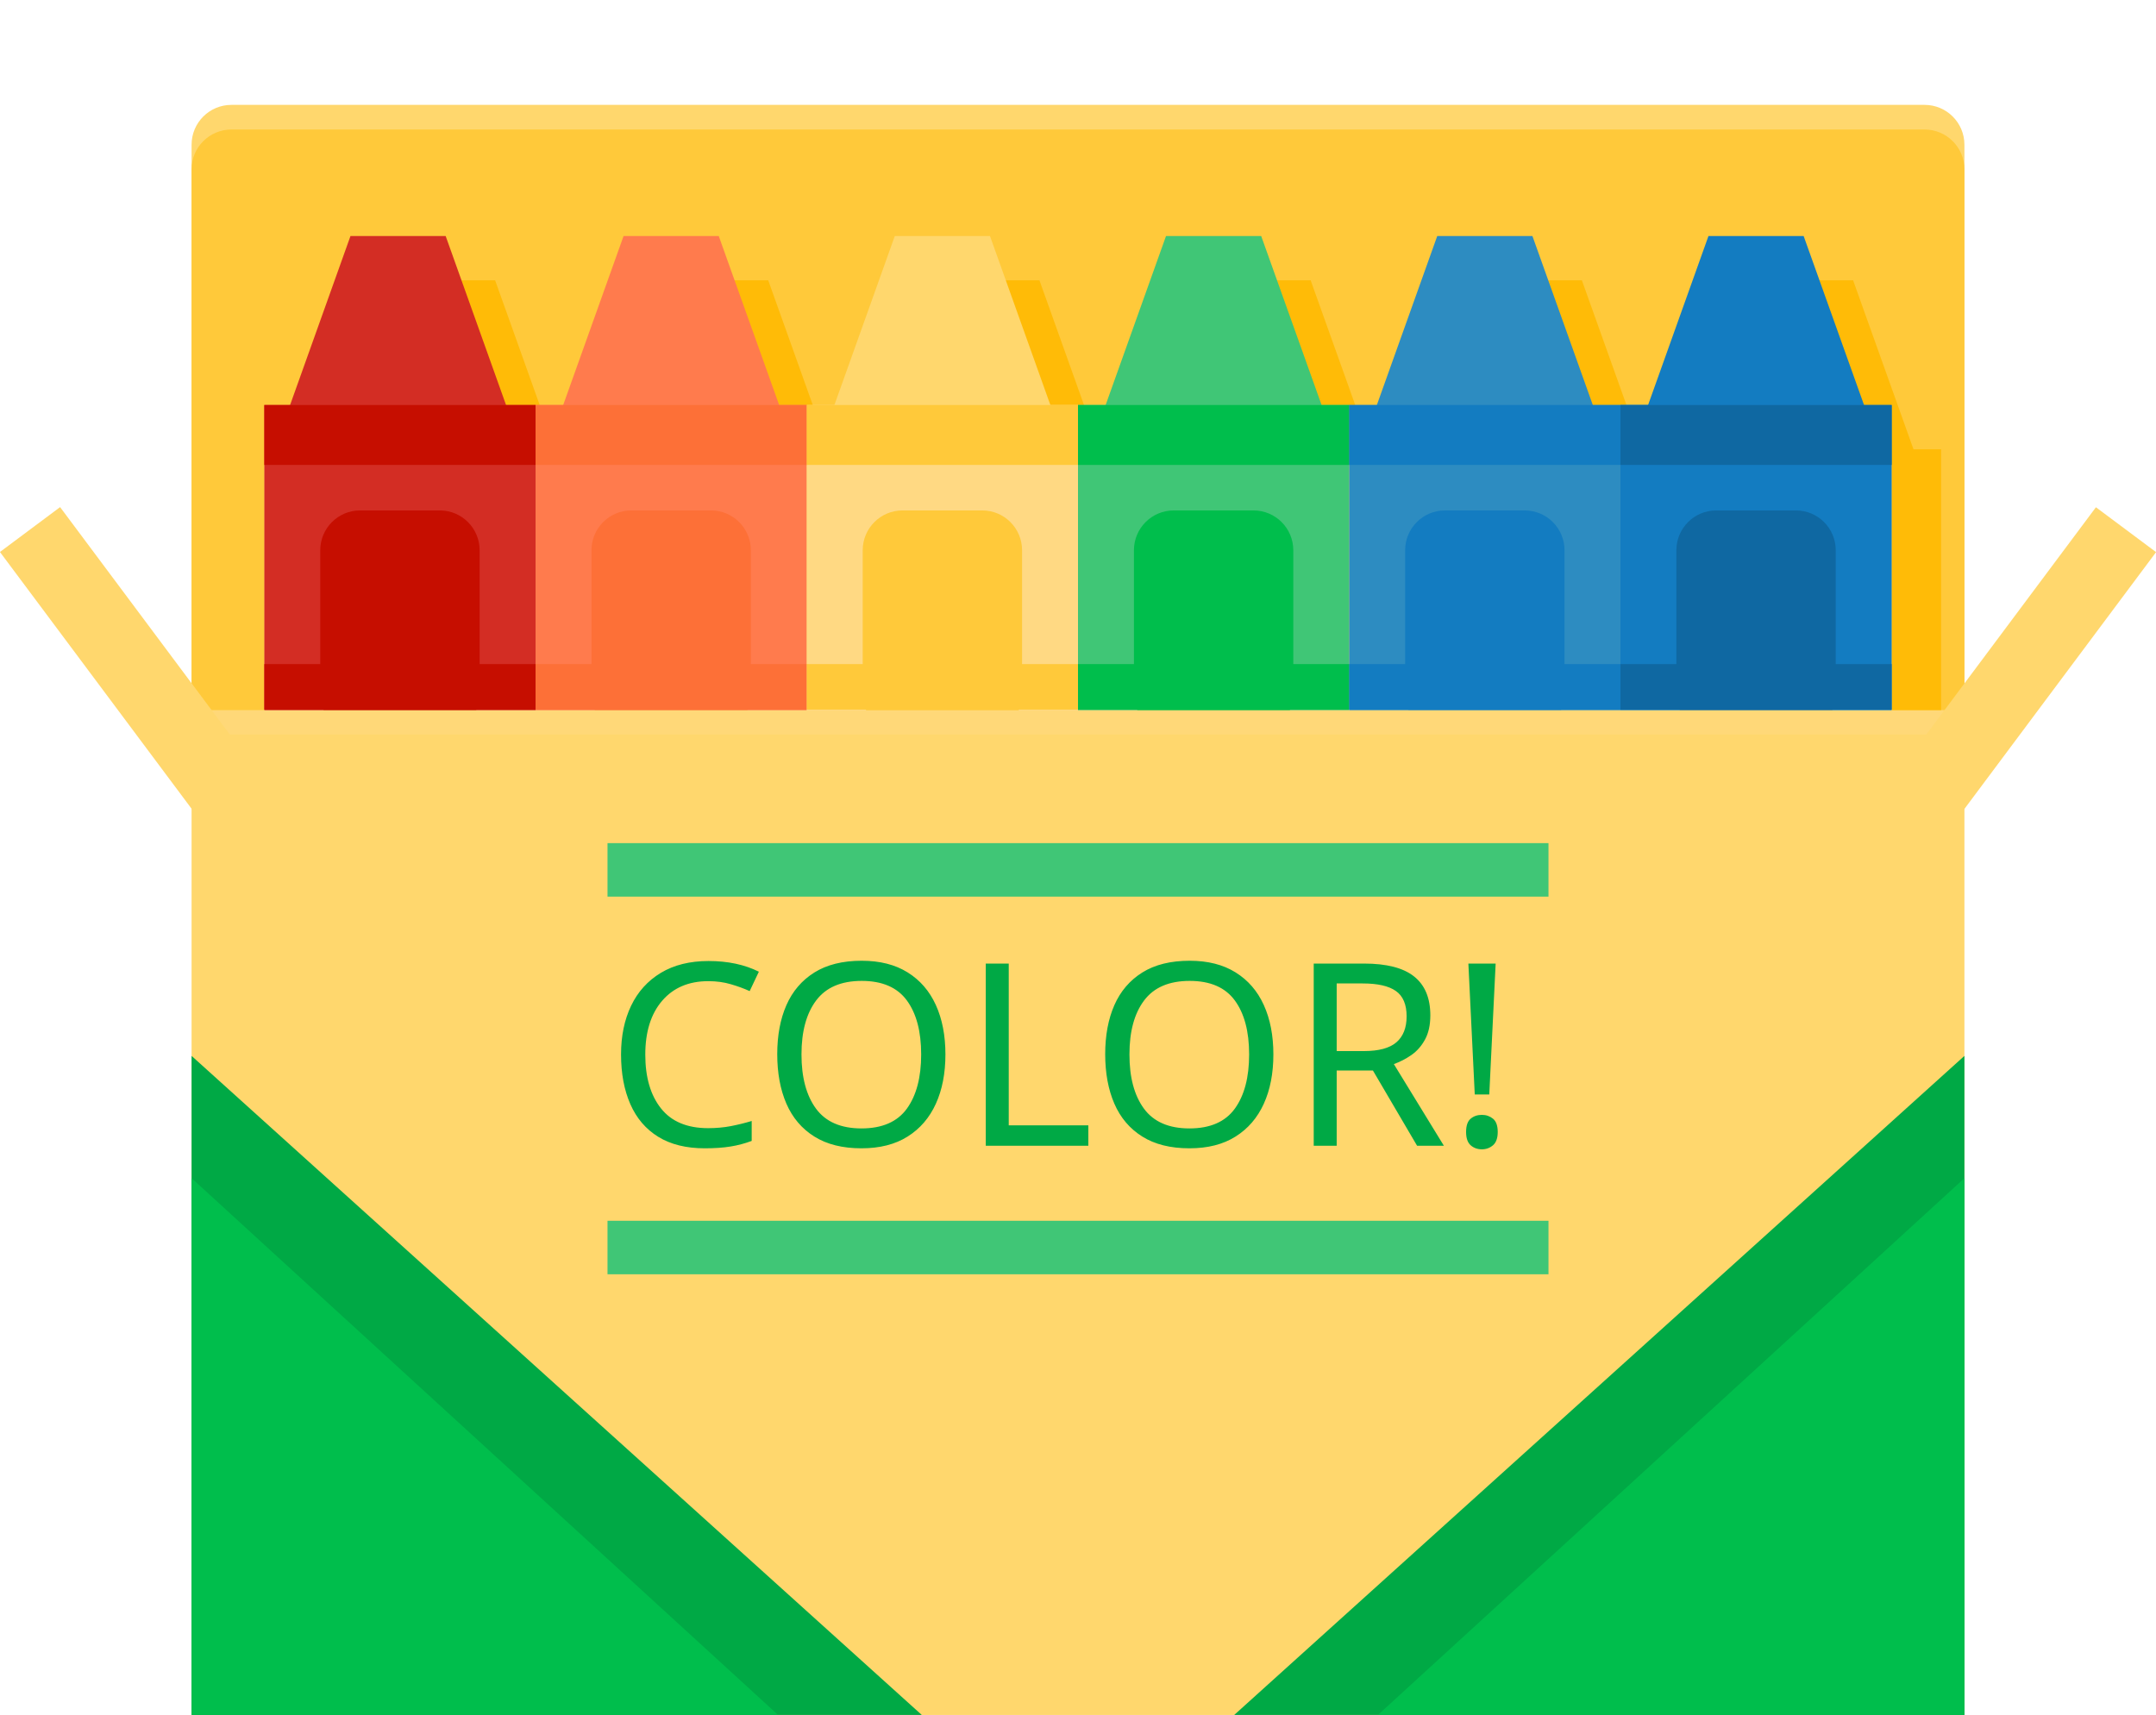
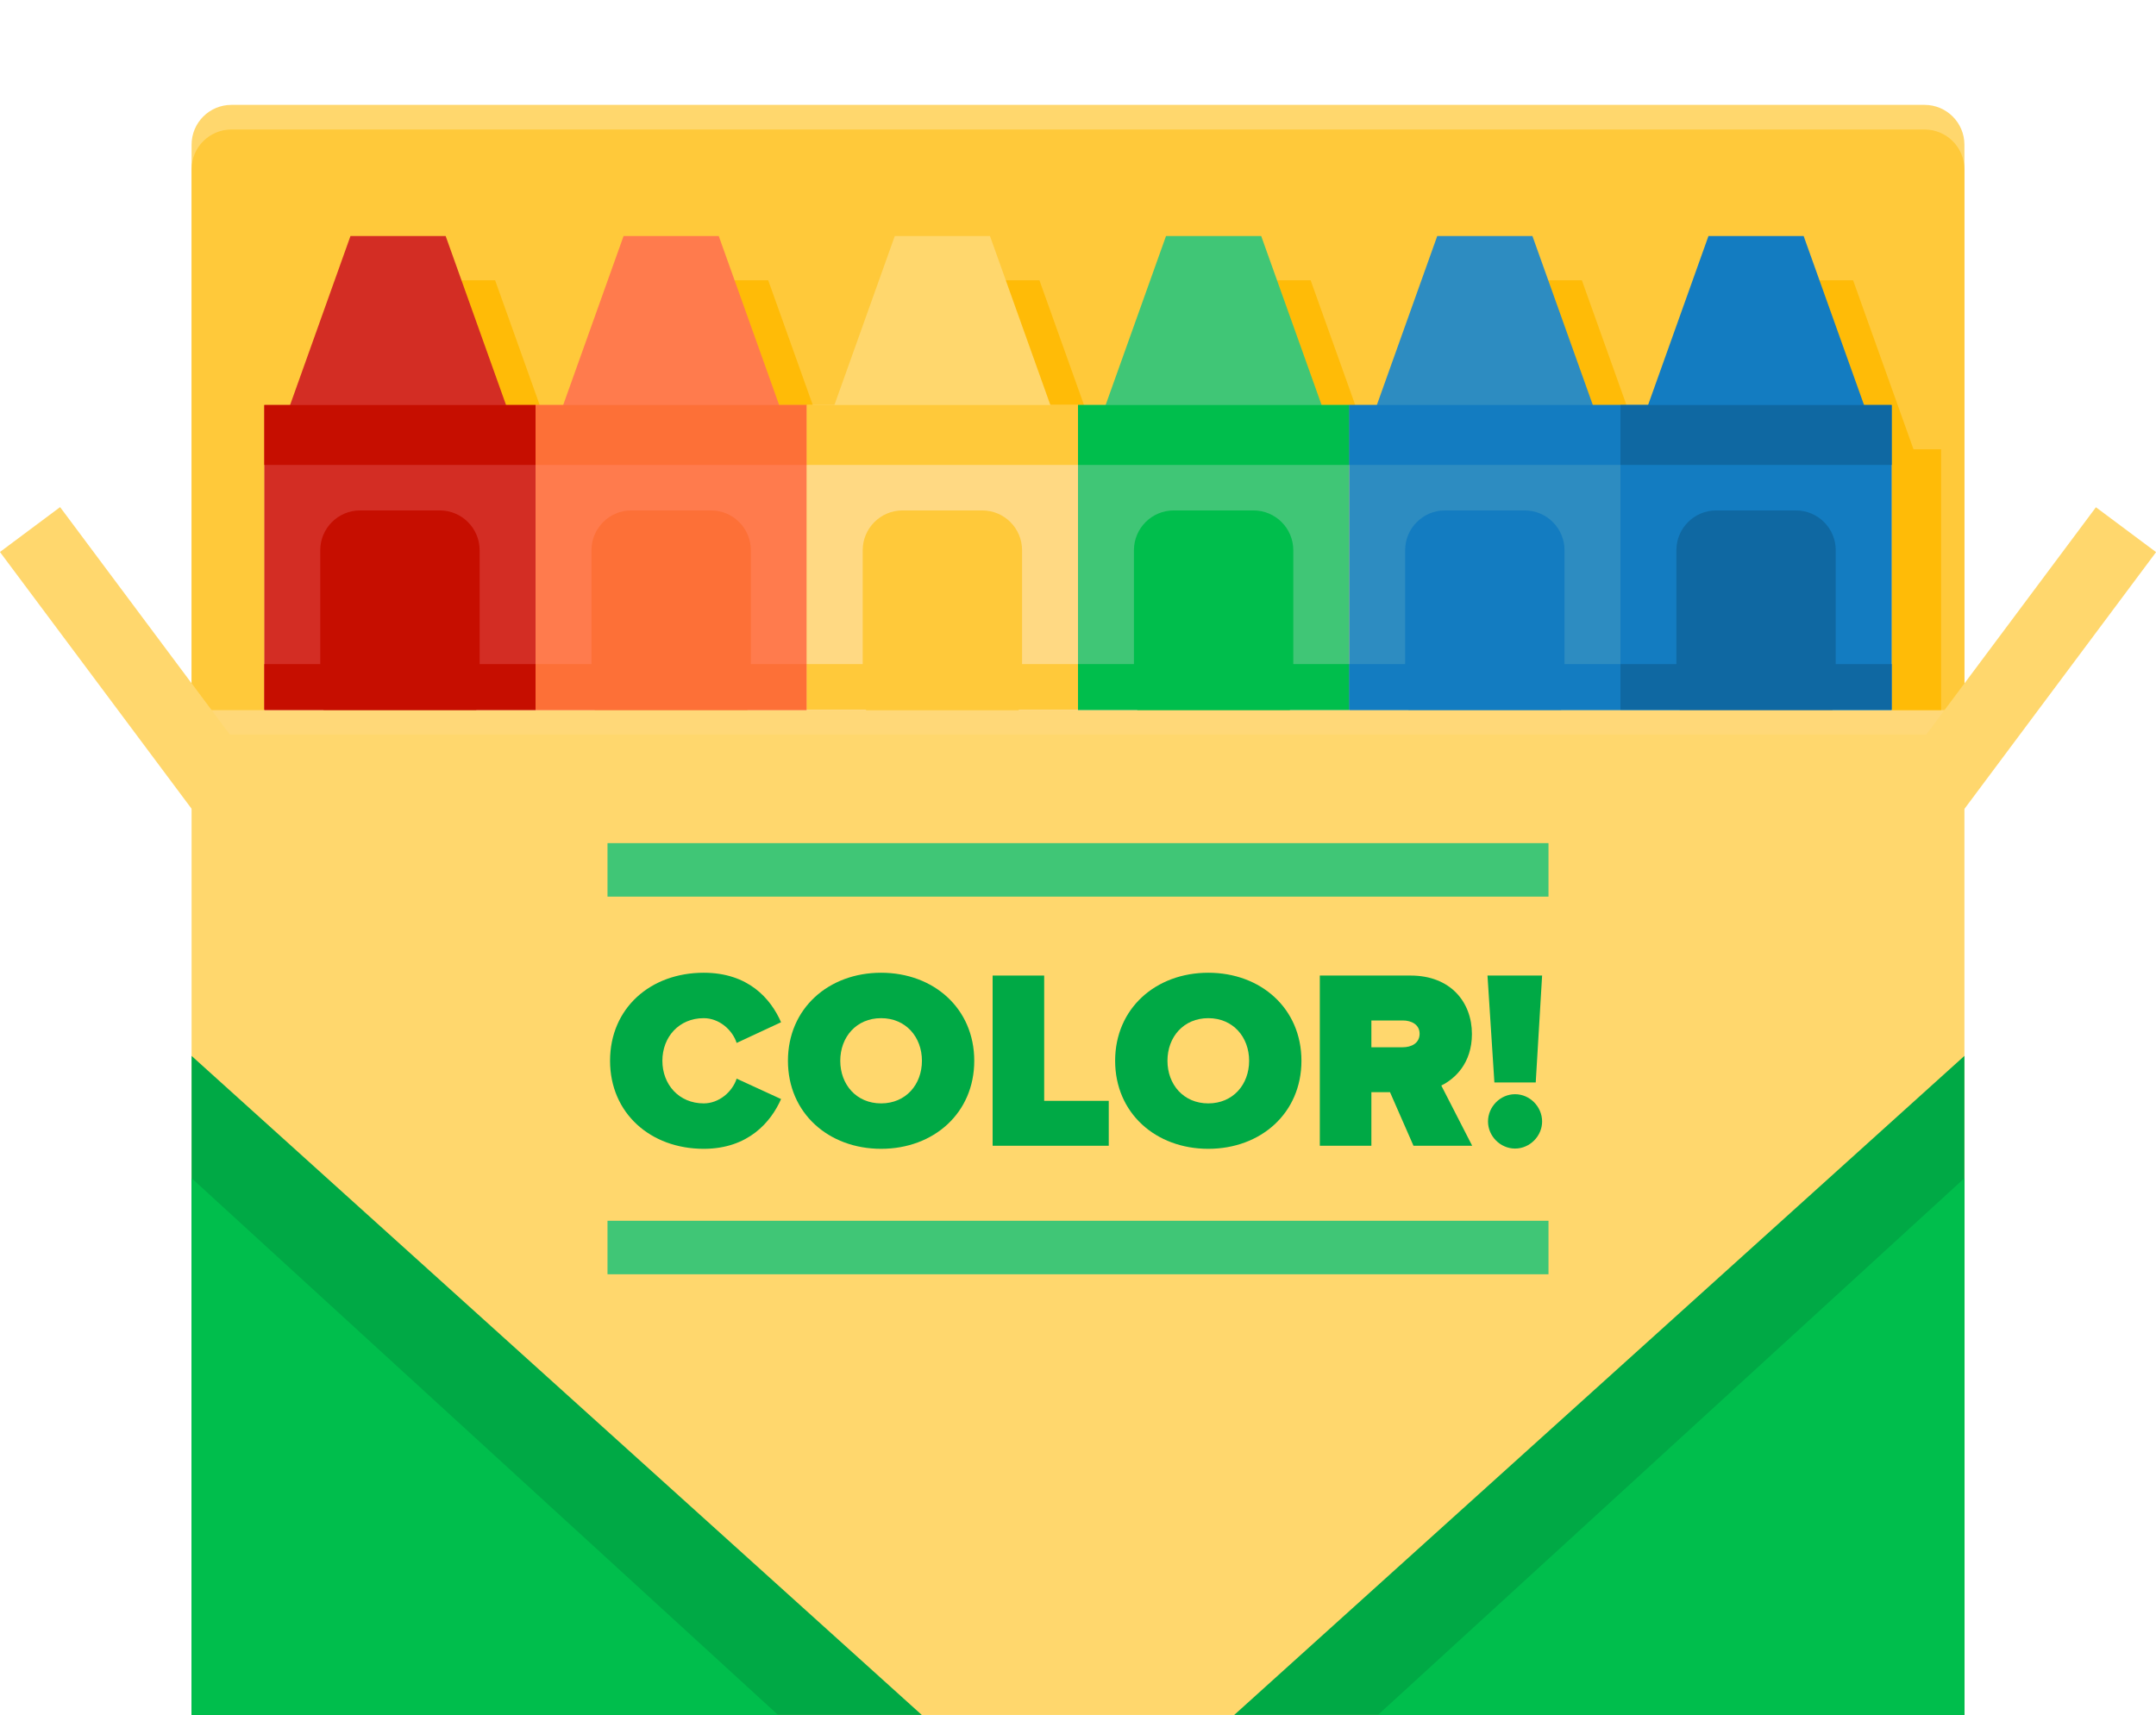
<svg xmlns="http://www.w3.org/2000/svg" version="1.1" id="Layer_1" x="0px" y="0px" width="633.553px" height="504.044px" viewBox="0 0 633.553 504.044" enable-background="new 0 0 633.553 504.044" xml:space="preserve">
  <path fill="#FFD76D" d="M565.548,30.823H68.005c-6.466,0-11.708,5.242-11.708,11.708v8.239v9.973V212.31h520.958V60.742v-9.973  V42.53C577.255,36.065,572.014,30.823,565.548,30.823z" />
  <path fill="#FFC93A" d="M565.548,38.064H68.005c-6.466,0-11.708,5.242-11.708,11.708v8.239v9.973v140.783h520.958V67.983V58.01  v-8.239C577.255,43.305,572.014,38.064,565.548,38.064z" />
  <polygon fill="#FFBB07" points="562.291,132.046 544.544,82.375 516.576,82.375 498.829,132.046 490.71,132.046 482.59,132.046   464.844,82.375 436.876,82.375 419.129,132.046 411.009,132.046 402.89,132.046 385.143,82.375 357.175,82.375 339.428,132.046   331.309,132.046 323.19,132.046 305.443,82.375 277.475,82.375 259.728,132.046 251.609,132.046 251.609,132.046 243.489,132.046   225.743,82.375 197.775,82.375 180.028,132.046 171.908,132.046 163.238,132.046 145.491,82.375 117.523,82.375 99.776,132.046   92.208,132.046 92.208,149.655 92.208,208.193 92.208,221.565 92.208,272.576 171.908,272.576 251.609,272.576 251.609,272.576   331.309,272.576 331.309,272.576 411.009,272.576 490.71,272.576 570.41,272.576 570.41,221.565 570.41,208.193 570.41,149.655   570.41,132.046 " />
  <polygon fill="#FFD76D" points="476.177,136.647 396.477,136.647 316.776,136.647 316.776,136.647 237.076,136.647 157.376,136.647   77.675,136.647 77.675,259.567 157.376,259.567 237.076,259.567 316.776,259.567 316.776,259.567 396.477,259.567 476.177,259.567   555.877,259.567 555.877,136.647 " />
  <rect x="77.675" y="119.037" fill="#D32D24" width="79.7" height="140.53" />
  <rect x="157.376" y="119.037" fill="#FF7B4D" width="79.7" height="140.53" />
  <path fill="#C60E00" d="M140.941,204.003c0,6.466-5.242,11.707-11.708,11.707h-23.415c-6.466,0-11.708-5.242-11.708-11.707v-42.277  c0-6.466,5.242-11.708,11.708-11.708h23.415c6.466,0,11.708,5.242,11.708,11.708V204.003z" />
  <path fill="#FD7037" d="M220.641,204.003c0,6.466-5.242,11.707-11.708,11.707h-23.415c-6.466,0-11.708-5.242-11.708-11.707v-42.277  c0-6.466,5.242-11.708,11.708-11.708h23.415c6.466,0,11.708,5.242,11.708,11.708V204.003z" />
  <rect x="237.076" y="119.037" fill="#FFD983" width="79.7" height="140.53" />
  <rect x="316.776" y="119.037" fill="#40C676" width="79.7" height="140.53" />
  <path fill="#FFC93A" d="M300.341,204.003c0,6.466-5.242,11.707-11.707,11.707h-23.415c-6.466,0-11.708-5.242-11.708-11.707v-42.277  c0-6.466,5.242-11.708,11.708-11.708h23.415c6.466,0,11.707,5.242,11.707,11.708V204.003z" />
  <path fill="#00BE4C" d="M380.042,204.003c0,6.466-5.242,11.707-11.707,11.707h-23.415c-6.466,0-11.707-5.242-11.707-11.707v-42.277  c0-6.466,5.242-11.708,11.707-11.708h23.415c6.466,0,11.707,5.242,11.707,11.708V204.003z" />
  <polygon fill="#2D8CC1" points="476.177,119.037 396.477,119.037 396.477,259.567 476.177,241.958 536.781,119.037 " />
  <path fill="#137CC1" d="M459.742,204.003c0,6.466-5.242,11.707-11.708,11.707h-23.415c-6.466,0-11.708-5.242-11.708-11.707v-42.277  c0-6.466,5.242-11.708,11.708-11.708h23.415c6.466,0,11.708,5.242,11.708,11.708V204.003z" />
  <rect x="476.177" y="119.037" fill="#137CC1" width="79.7" height="140.53" />
  <path fill="#0F68A2" d="M539.442,204.003c0,6.466-5.242,11.707-11.708,11.707H504.32c-6.466,0-11.707-5.242-11.707-11.707v-42.277  c0-6.466,5.242-11.708,11.707-11.708h23.415c6.466,0,11.708,5.242,11.708,11.708V204.003z" />
  <rect x="56.298" y="208.766" fill="#FFD76D" width="520.958" height="295.278" />
  <rect x="77.675" y="195.184" fill="#C60E00" width="79.7" height="13.372" />
  <rect x="157.376" y="195.184" fill="#FD7037" width="79.7" height="13.372" />
  <rect x="237.076" y="195.184" fill="#FFC93A" width="79.7" height="13.372" />
  <rect x="316.776" y="195.184" fill="#00BE4C" width="79.7" height="13.372" />
  <rect x="396.477" y="195.184" fill="#137CC1" width="79.7" height="13.372" />
  <rect x="476.177" y="195.184" fill="#0F68A2" width="79.7" height="13.372" />
  <polygon fill="#D32D24" points="130.958,69.367 102.99,69.367 84.778,120.338 149.17,120.338 " />
  <polygon fill="#FF7B4D" points="211.21,69.367 183.242,69.367 165.03,120.338 229.422,120.338 " />
  <polygon fill="#FFD76D" points="290.91,69.367 262.942,69.367 244.731,120.338 309.122,120.338 " />
  <polygon fill="#40C676" points="370.611,69.367 342.643,69.367 324.431,120.338 388.822,120.338 " />
  <polygon fill="#2D8CC1" points="450.311,69.367 422.343,69.367 404.131,120.338 468.523,120.338 " />
  <polygon fill="#137CC1" points="530.011,69.367 502.043,69.367 483.832,120.338 548.223,120.338 " />
  <polyline fill="#00A945" points="362.676,504.044 577.255,504.044 577.255,310.337 " />
  <polyline fill="#00BE4C" points="404.904,504.044 577.255,504.044 577.255,346.278 " />
  <polyline fill="#00A945" points="270.876,504.044 56.298,504.044 56.298,310.337 " />
  <polyline fill="#00BE4C" points="228.649,504.044 56.298,504.044 56.298,346.278 " />
  <rect x="77.675" y="119.037" fill="#C60E00" width="79.7" height="17.609" />
  <rect x="157.376" y="119.037" fill="#FD7037" width="79.7" height="17.609" />
  <rect x="237.076" y="119.037" fill="#FFC93A" width="79.7" height="17.609" />
  <rect x="316.776" y="119.037" fill="#00BE4C" width="79.7" height="17.609" />
  <rect x="396.477" y="119.037" fill="#137CC1" width="79.7" height="17.609" />
  <rect x="476.177" y="119.037" fill="#0F68A2" width="79.7" height="17.609" />
  <rect x="56.298" y="208.766" opacity="0.5" fill="#FFD983" width="520.958" height="7.087" />
  <rect x="566.228" y="139.893" transform="matrix(0.8015 0.5981 -0.5981 0.8015 245.7364 -301.7004)" fill="#FFD76D" width="22.054" height="158.714" />
  <rect x="45.271" y="139.893" transform="matrix(-0.8015 0.5981 -0.5981 -0.8015 232.5417 361.2998)" fill="#FFD76D" width="22.054" height="158.714" />
  <g>
-     <text transform="matrix(1 0 0 1 177.9196 336.7473)" fill="#00A945" font-family="'ProximaNova-Black'" font-size="74.998">COLOR!</text>
+     <g>
+       <path fill="#00A945" d="M179.27,311.773c0-15.449,11.849-25.874,27.524-25.874c13.124,0,19.724,7.65,22.724,14.55l-13.05,6.075    c-1.274-3.9-5.175-7.275-9.674-7.275c-7.275,0-12.15,5.55-12.15,12.524c0,6.975,4.875,12.524,12.15,12.524    c4.499,0,8.399-3.375,9.674-7.274l13.05,6c-2.925,6.675-9.6,14.625-22.724,14.625C191.119,337.647,179.27,327.148,179.27,311.773z    " />
+       <path fill="#00A945" d="M231.542,311.773c0-15.374,11.925-25.874,27.374-25.874s27.374,10.5,27.374,25.874    c0,15.375-11.925,25.874-27.374,25.874S231.542,327.148,231.542,311.773z M270.915,311.773c0-6.975-4.725-12.524-11.999-12.524    s-12,5.55-12,12.524c0,6.975,4.726,12.524,12,12.524S270.915,318.749,270.915,311.773z" />
+       <path fill="#00A945" d="M291.689,336.748v-50.023h15.149v36.824h18.975v13.199H291.689z" />
+       <path fill="#00A945" d="M327.688,311.773c0-15.374,11.925-25.874,27.374-25.874s27.374,10.5,27.374,25.874    c0,15.375-11.925,25.874-27.374,25.874S327.688,327.148,327.688,311.773z M367.062,311.773c0-6.975-4.726-12.524-12-12.524    s-11.999,5.55-11.999,12.524c0,6.975,4.725,12.524,11.999,12.524S367.062,318.749,367.062,311.773z" />
+       <path fill="#00A945" d="M415.359,336.748l-6.899-15.75h-5.475v15.75h-15.149v-50.023h26.699c11.699,0,17.999,7.8,17.999,17.174    c0,8.625-5.024,13.199-9,15.149l9.075,17.699H415.359z M417.16,303.824c0-2.7-2.4-3.9-4.95-3.9h-9.225v7.875h9.225    C414.76,307.799,417.16,306.599,417.16,303.824z" />
+       <path fill="#00A945" d="M439.134,318.148l-2.025-31.424h16.05l-1.875,31.424H439.134z M437.259,329.623    c0-4.35,3.6-8.025,7.949-8.025c4.351,0,7.95,3.675,7.95,8.025c0,4.274-3.6,7.95-7.95,7.95    C440.858,337.573,437.259,333.897,437.259,329.623z" />
+     </g>
    <rect x="178.52" y="358.798" fill="#40C676" width="276.512" height="15.723" />
    <rect x="178.52" y="247.803" fill="#40C676" width="276.512" height="15.723" />
  </g>
</svg>
